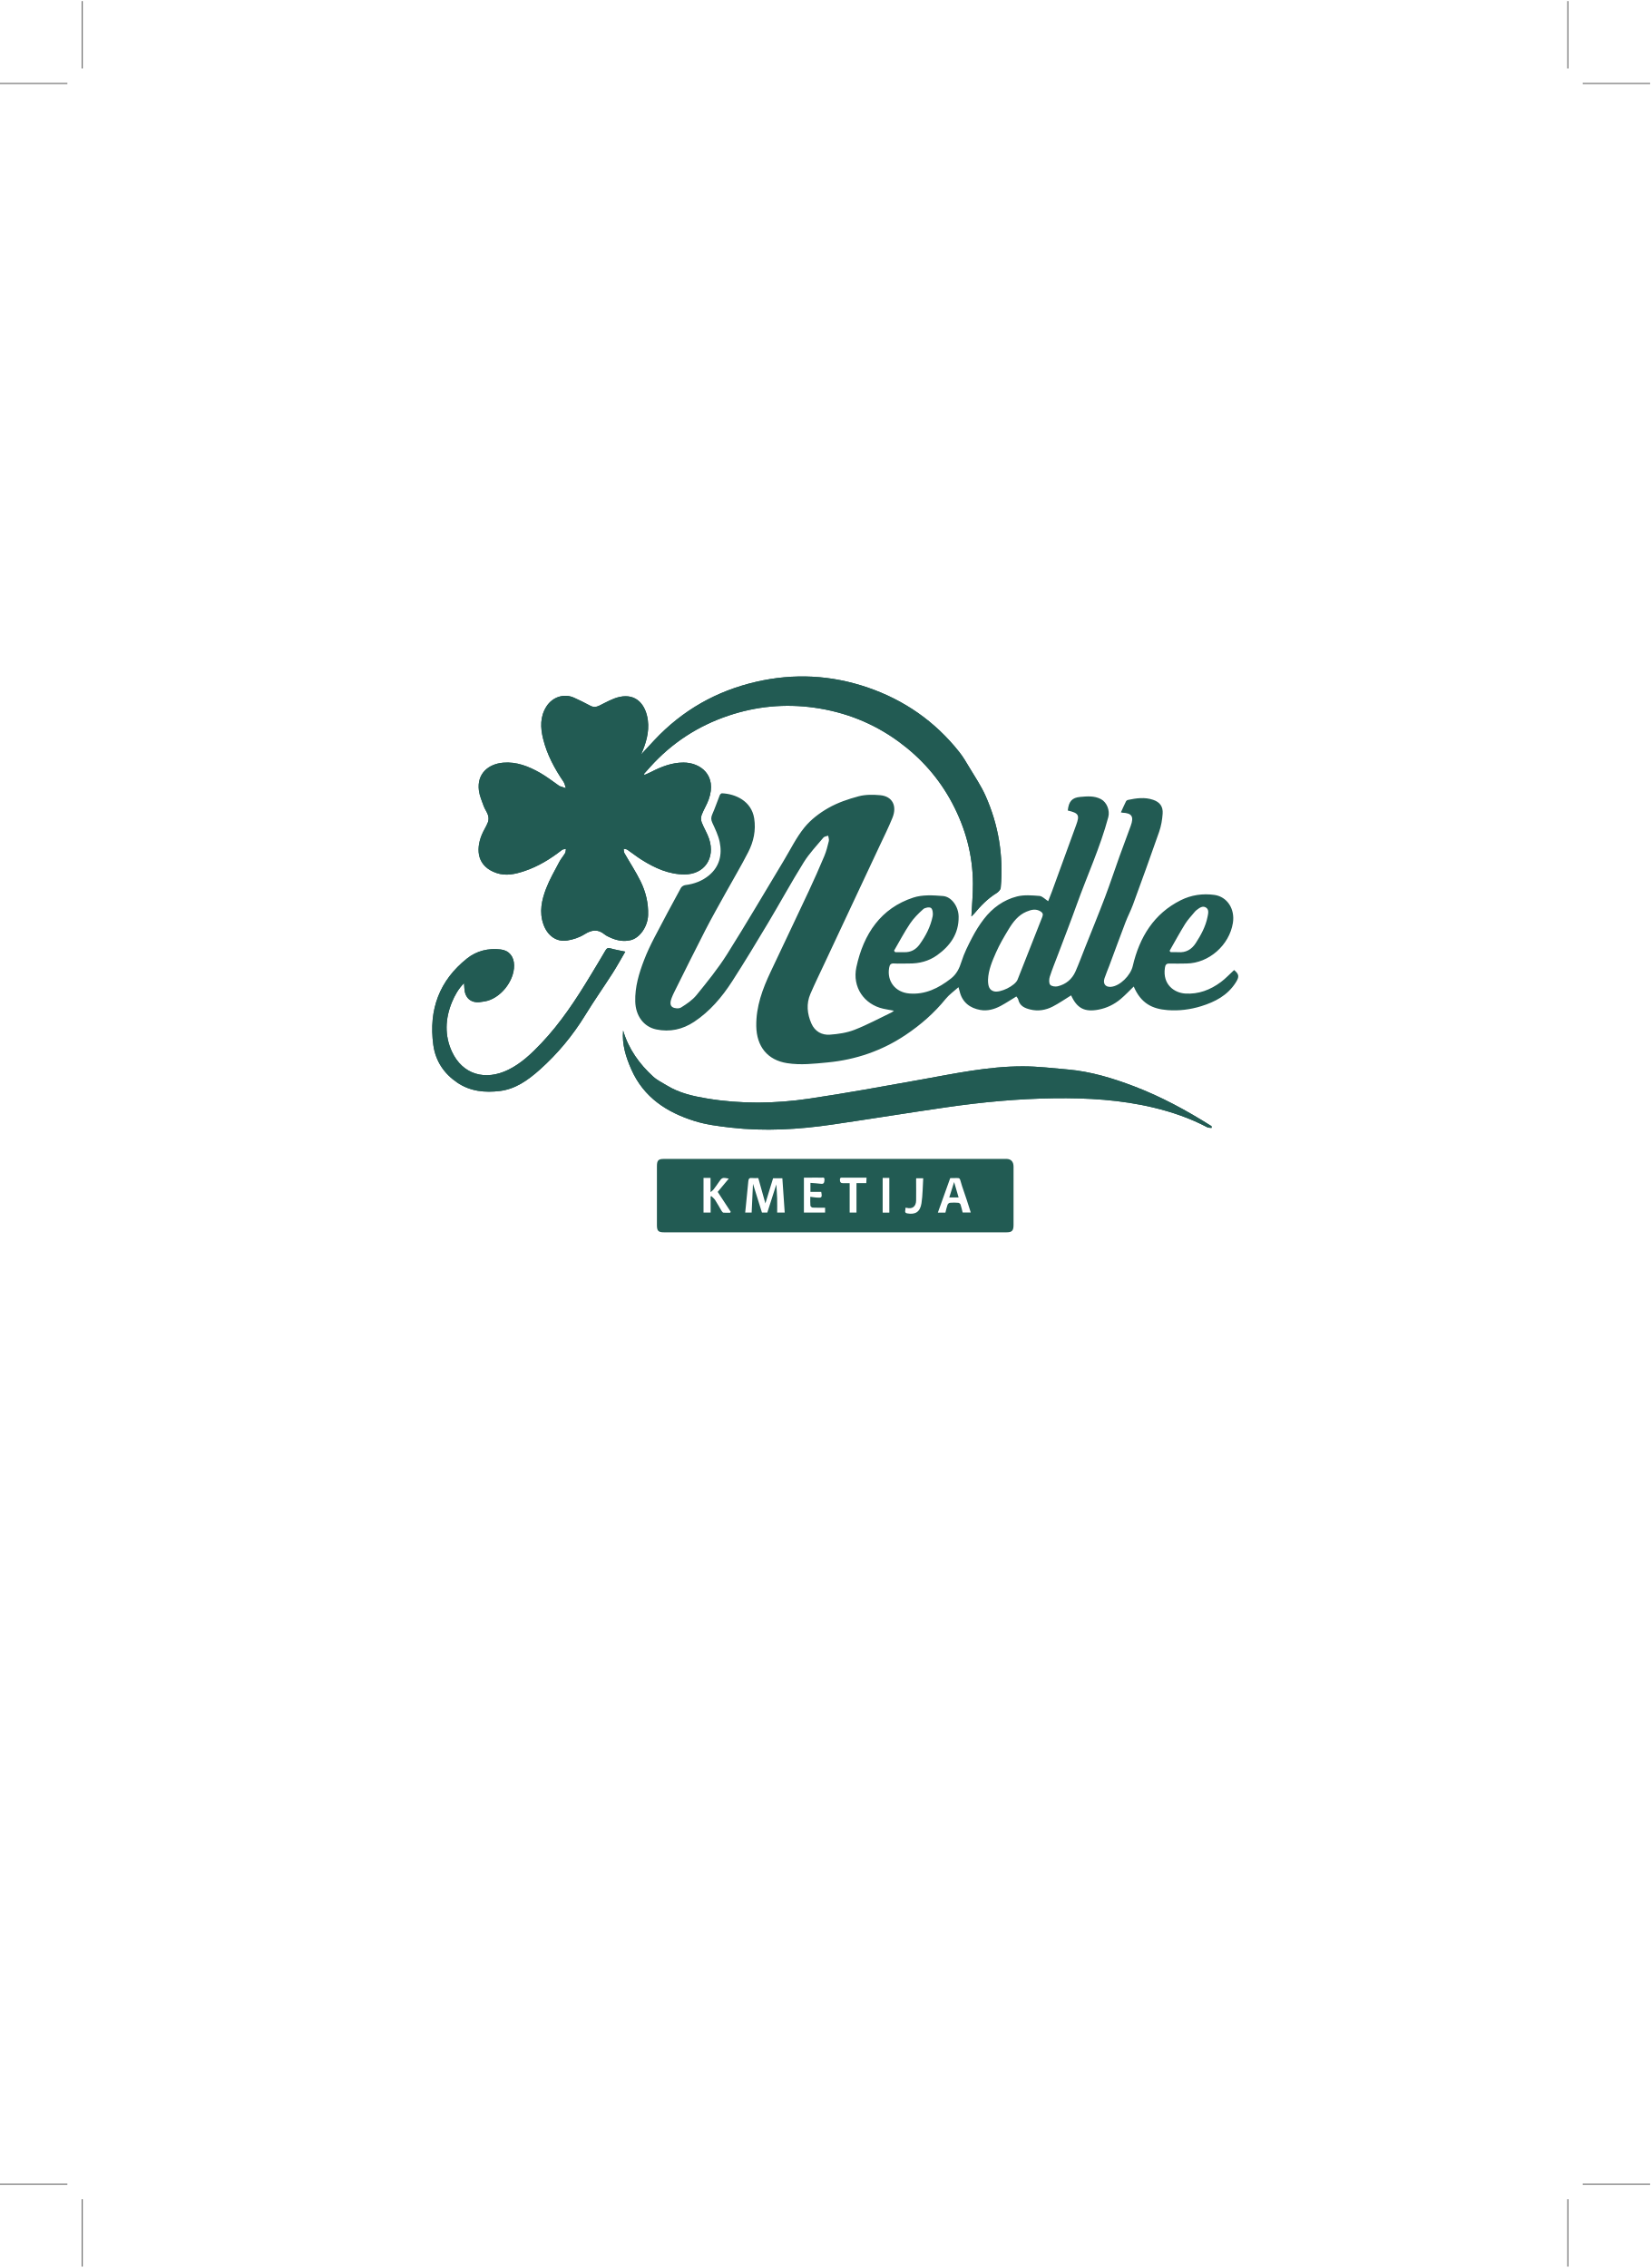
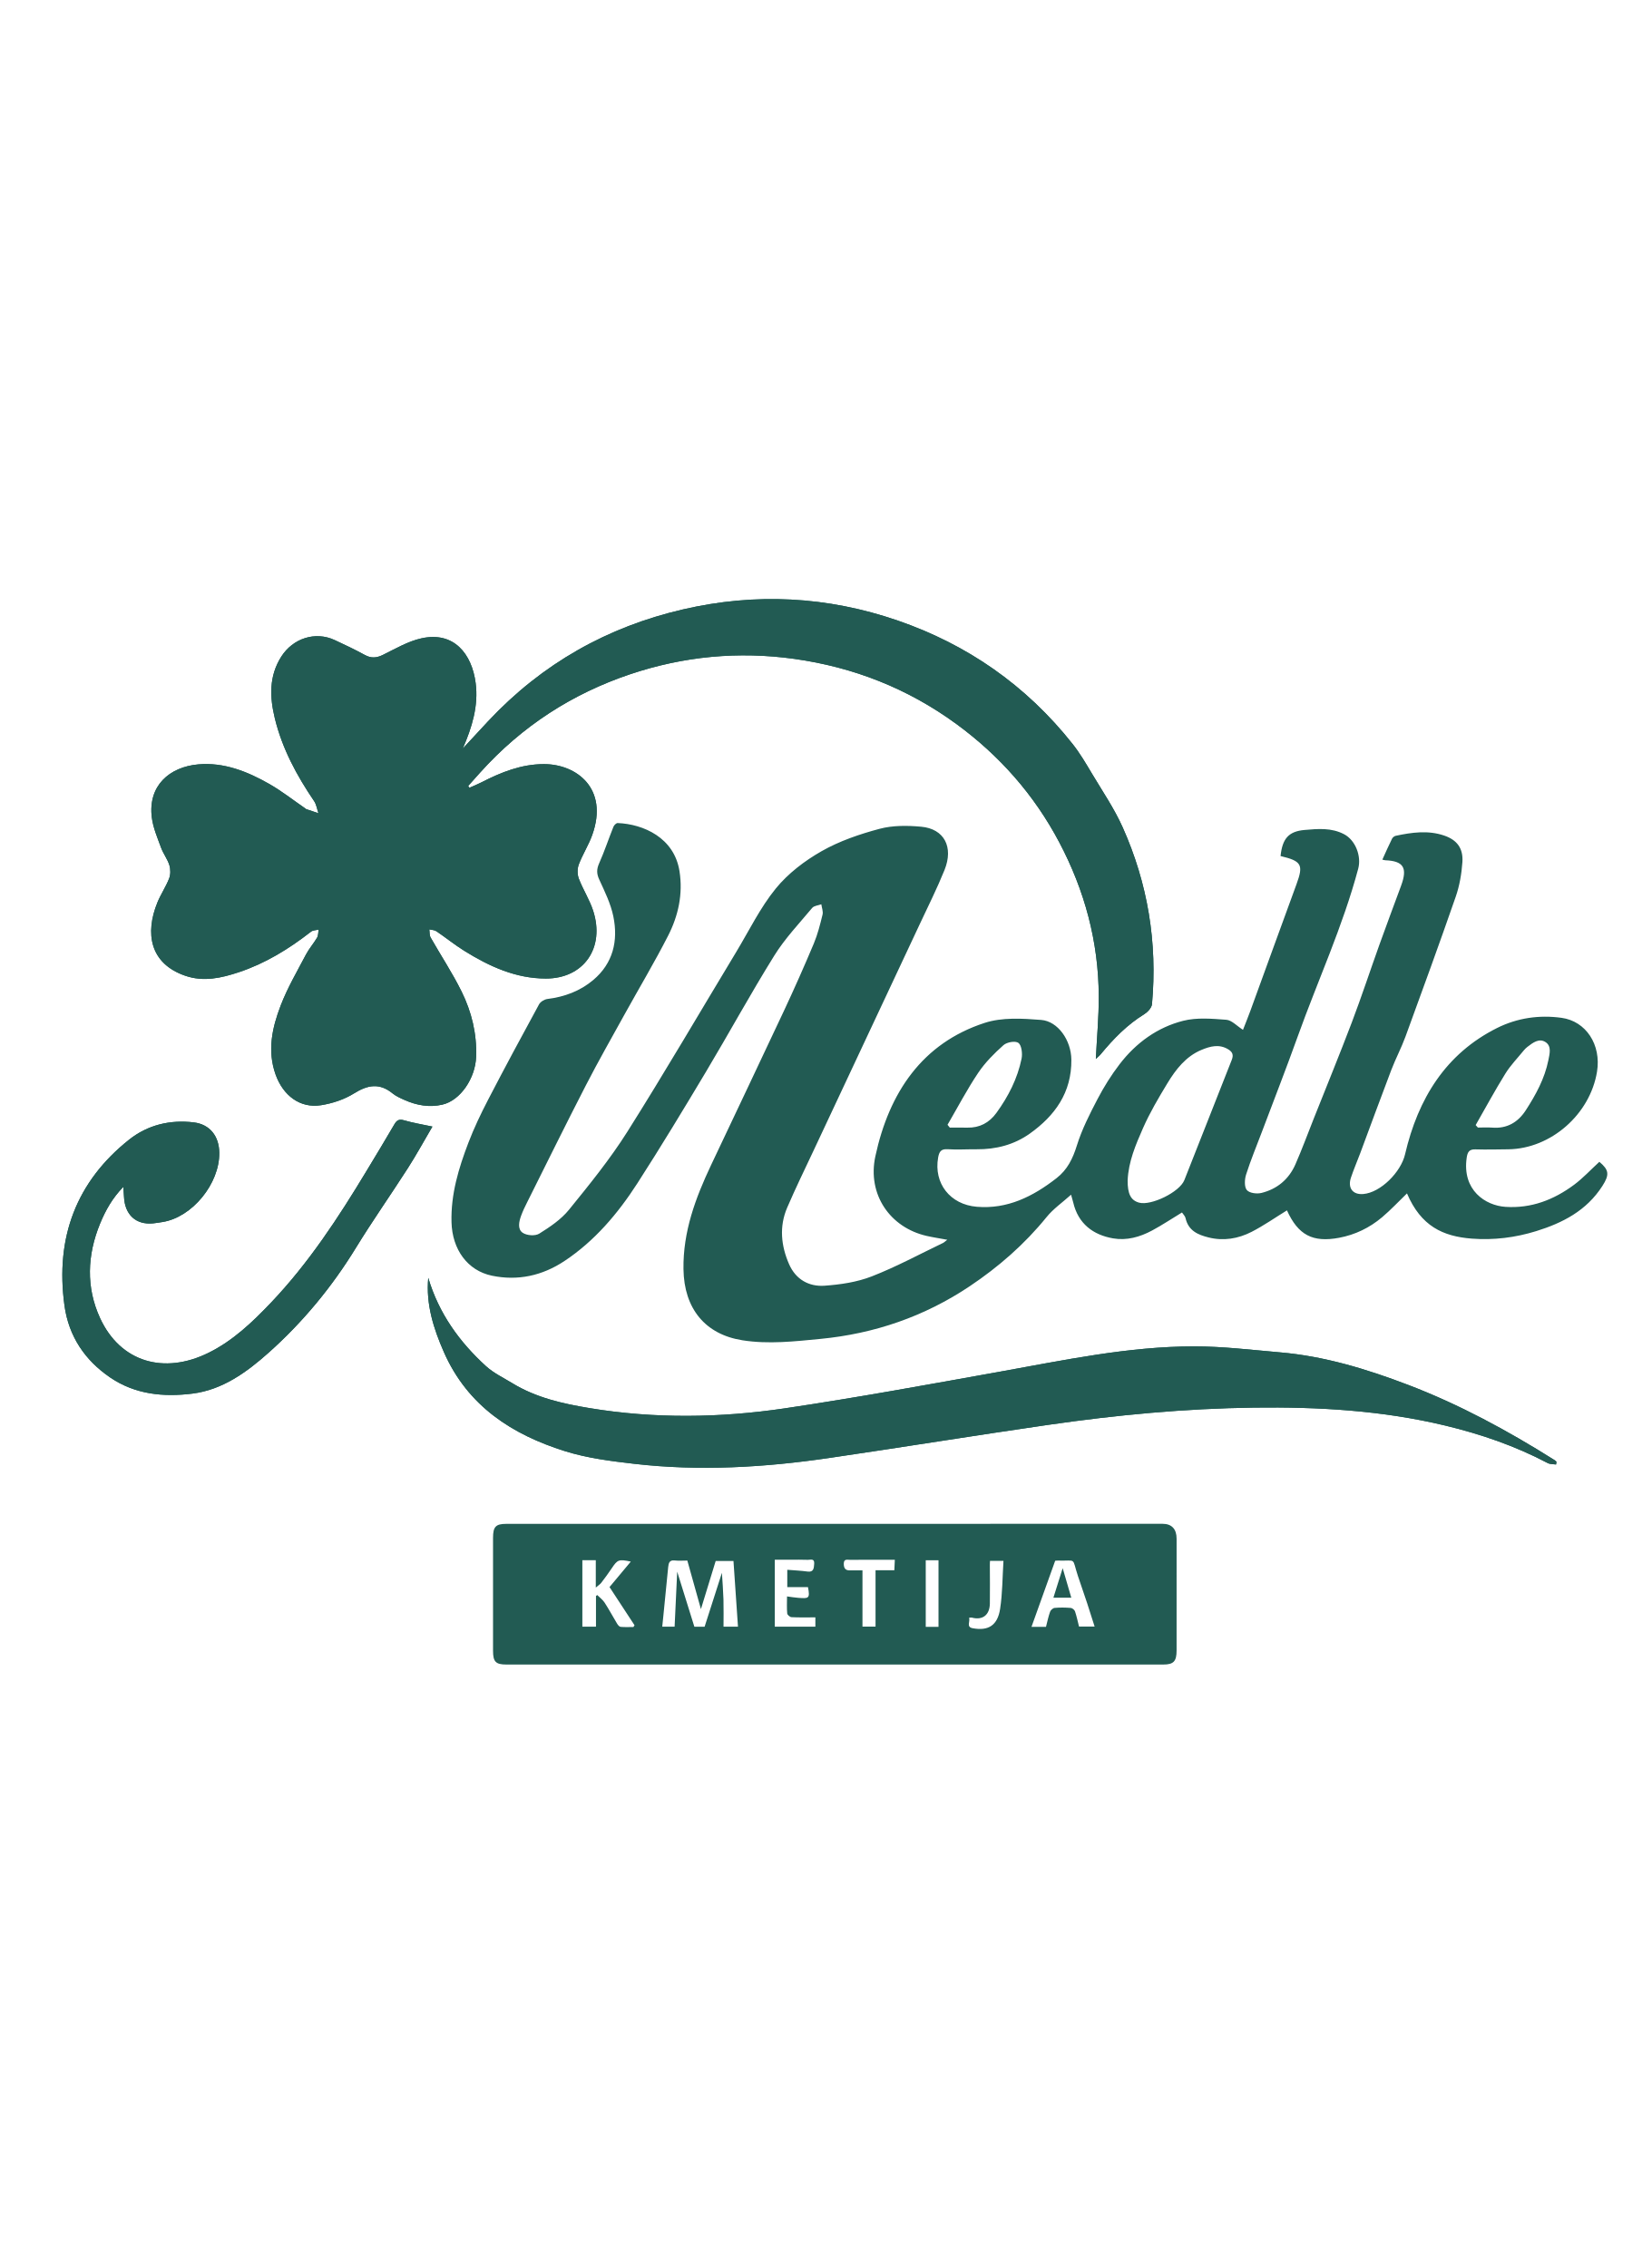
- <svg xmlns="http://www.w3.org/2000/svg" width="661.276" height="907.89" viewBox="0 0 661.276 907.89">
+ <svg xmlns="http://www.w3.org/2000/svg" width="661.276" height="907.89" viewBox="160 260 345 245">
  <defs>
    <clipPath id="clip-0">
      <path clip-rule="nonzero" d="M 0 0.441 L 660.555 0.441 L 660.555 907.34 L 0 907.34 Z M 0 0.441 " />
    </clipPath>
  </defs>
  <path fill-rule="nonzero" fill="rgb(13.371%, 35.733%, 32.382%)" fill-opacity="1" d="M 256.684 301.961 L 256.664 301.965 C 258.555 297.629 259.965 293.09 259.34 288.32 C 258.547 282.215 254.793 277.477 248.008 278.98 C 245.227 279.594 242.609 281.141 239.988 282.43 C 238.648 283.09 237.52 283.18 236.191 282.453 C 234.129 281.324 232.004 280.312 229.871 279.328 C 225.832 277.457 221.172 278.984 218.742 282.805 C 216.148 286.887 216.316 291.254 217.402 295.711 C 218.957 302.074 221.996 307.668 225.602 312.977 C 226.082 313.688 226.211 314.66 226.504 315.508 C 225.648 315.223 224.789 314.934 223.938 314.645 C 223.887 314.629 223.852 314.57 223.805 314.539 C 221.285 312.805 218.863 310.891 216.227 309.387 C 211.645 306.77 206.734 304.84 201.449 305.301 C 195.336 305.832 190.871 309.812 191.707 316.406 C 191.98 318.566 192.891 320.656 193.645 322.723 C 194.105 323.977 194.973 325.078 195.367 326.344 C 195.633 327.191 195.641 328.32 195.32 329.133 C 194.648 330.867 193.574 332.43 192.871 334.152 C 190.258 340.555 191.27 346.887 198.672 349.445 C 202.52 350.777 206.234 349.926 209.887 348.711 C 215.398 346.879 220.328 343.863 224.949 340.25 C 225.359 339.93 226.008 339.949 226.547 339.812 C 226.445 340.379 226.484 341.035 226.219 341.492 C 225.504 342.715 224.543 343.789 223.887 345.039 C 222.051 348.539 220.039 351.977 218.621 355.66 C 216.855 360.266 215.77 365.062 217.559 370.09 C 219.121 374.465 222.676 377.188 227.051 376.488 C 229.43 376.109 231.902 375.297 233.957 374.012 C 236.793 372.242 239.262 371.801 241.973 374.012 C 242.711 374.613 243.625 375.012 244.5 375.402 C 247.035 376.535 249.699 376.992 252.402 376.363 C 256.152 375.492 259.273 370.871 259.438 366.379 C 259.613 361.543 258.488 356.988 256.418 352.781 C 254.496 348.879 252.082 345.246 249.938 341.465 C 249.68 341.004 249.746 340.344 249.66 339.773 C 250.156 339.895 250.73 339.879 251.129 340.152 C 253.094 341.48 254.953 342.992 256.961 344.242 C 262.215 347.512 267.73 350.031 274 350.035 C 281.891 350.047 286.41 343.633 283.871 335.848 C 283.113 333.535 281.754 331.441 280.883 329.16 C 280.555 328.301 280.551 327.078 280.875 326.223 C 281.676 324.098 282.934 322.164 283.695 320.027 C 287.168 310.309 280.367 305.238 273.578 305.25 C 268.922 305.254 264.672 306.934 260.555 309.055 C 259.73 309.477 258.867 309.82 258.02 310.199 C 257.941 310.066 257.863 309.934 257.785 309.801 C 258.621 308.867 259.457 307.93 260.293 306.996 C 269.027 297.285 279.555 290.527 291.629 286.473 C 302.785 282.727 314.23 281.648 325.863 283.27 C 338.191 284.992 349.57 289.426 359.777 296.902 C 368.684 303.43 375.949 311.578 381.234 321.598 C 386.516 331.609 389.434 342.305 389.473 353.766 C 389.488 358.086 389.082 362.406 388.863 366.82 C 389.191 366.504 389.586 366.199 389.898 365.82 C 392.547 362.617 395.402 359.676 398.938 357.504 C 399.656 357.062 400.52 356.156 400.59 355.391 C 401.762 342.508 399.695 330.148 394.473 318.461 C 392.707 314.52 390.246 310.91 388.031 307.199 C 386.773 305.086 385.516 302.941 384 301.031 C 374.246 288.715 361.93 280.246 347.5 275.27 C 332.793 270.199 317.797 269.43 302.641 272.938 C 286.906 276.582 273.254 284.215 261.93 296.305 C 260.172 298.18 258.43 300.074 256.684 301.961 " />
  <path fill-rule="nonzero" fill="rgb(13.371%, 35.733%, 32.382%)" fill-opacity="1" d="M 249.441 412.543 C 248.926 418.078 250.566 423.18 252.695 428.027 C 257.695 439.406 267.062 445.297 277.957 448.727 C 282.645 450.203 287.625 450.824 292.516 451.387 C 306.105 452.949 319.664 452.145 333.16 450.164 C 348.434 447.926 363.676 445.449 378.953 443.238 C 393.199 441.176 407.504 439.828 421.898 439.641 C 435.348 439.469 448.719 440.234 461.871 443.402 C 469.258 445.18 476.438 447.641 483.242 451.227 C 483.742 451.488 484.398 451.43 484.984 451.52 C 485.012 451.328 485.035 451.133 485.062 450.941 C 484.938 450.832 484.816 450.703 484.676 450.613 C 474.906 444.465 464.809 438.988 454.094 434.898 C 445.434 431.59 436.598 428.902 427.352 428.105 C 421.379 427.59 415.395 426.852 409.418 426.855 C 395.609 426.855 382.105 429.758 368.559 432.188 C 353.691 434.855 338.824 437.582 323.895 439.797 C 310.336 441.805 296.684 441.992 283.098 439.742 C 277.523 438.816 271.98 437.586 267.004 434.547 C 265.129 433.398 263.078 432.434 261.465 430.957 C 255.973 425.938 251.656 420.004 249.441 412.543 " />
  <path fill-rule="nonzero" fill="rgb(13.371%, 35.733%, 32.382%)" fill-opacity="1" d="M 250.309 380.949 C 248.109 380.477 246.227 380.176 244.402 379.641 C 243.398 379.348 242.895 379.57 242.371 380.473 C 240.473 383.738 238.512 386.961 236.562 390.195 C 230.684 399.949 224.461 409.441 216.656 417.656 C 212.742 421.777 208.656 425.676 203.551 428.195 C 194.219 432.805 185.141 430.129 180.906 420.965 C 177.941 414.543 178.199 407.777 180.91 401.191 C 182.043 398.449 183.461 395.895 185.754 393.543 C 185.816 394.461 185.871 395.023 185.895 395.586 C 186.055 399.363 188.391 401.516 191.98 401.164 C 192.648 401.098 193.316 400.98 193.98 400.875 C 200.145 399.879 205.867 392.883 205.797 386.434 C 205.762 382.914 203.797 380.473 200.465 380.074 C 195.531 379.48 190.836 380.59 186.918 383.715 C 175.984 392.426 171.5 404.094 173.465 418.332 C 174.363 424.824 177.797 429.801 183 433.344 C 188.25 436.922 194.184 437.465 200.184 436.719 C 206.441 435.938 211.492 432.285 216.137 428.141 C 223.207 421.824 229.258 414.543 234.301 406.32 C 237.773 400.652 241.598 395.223 245.184 389.629 C 246.957 386.863 248.539 383.961 250.309 380.949 " />
  <path fill-rule="nonzero" fill="rgb(13.371%, 35.733%, 32.382%)" fill-opacity="1" d="M 468.188 380.637 C 468.344 380.809 468.496 380.98 468.652 381.156 C 469.656 381.156 470.664 381.09 471.66 381.168 C 474.695 381.406 477.008 380.098 478.668 377.527 C 480.746 374.305 482.598 370.949 483.375 367.078 C 483.637 365.754 484.078 364.176 482.812 363.328 C 481.449 362.414 480.148 363.426 478.996 364.305 C 478.727 364.512 478.477 364.758 478.258 365.023 C 476.953 366.629 475.488 368.125 474.398 369.879 C 472.219 373.391 470.246 377.043 468.188 380.637 M 357.887 380.578 C 358.047 380.777 358.207 380.973 358.367 381.168 C 359.59 381.168 360.816 381.148 362.043 381.172 C 364.582 381.223 366.605 380.164 368.125 378.055 C 370.586 374.656 372.5 370.941 373.355 366.754 C 373.57 365.703 373.355 363.969 372.703 363.48 C 372.059 362.996 370.297 363.305 369.574 363.945 C 367.637 365.668 365.742 367.57 364.285 369.738 C 361.957 373.211 360 376.953 357.887 380.578 M 395.508 392.156 C 395.473 395.008 396.168 396.371 397.91 396.84 C 400.41 397.512 406.344 394.648 407.348 392.133 C 410.676 383.785 413.922 375.395 417.242 367.039 C 417.652 366.004 417.426 365.391 416.559 364.848 C 414.641 363.648 412.75 364.172 410.902 364.945 C 407.668 366.297 405.559 369.008 403.777 371.957 C 401.949 374.977 400.137 378.043 398.711 381.281 C 397.195 384.727 395.68 388.25 395.508 392.156 M 494.023 388.309 C 496.039 390 496.176 390.988 494.656 393.352 C 491.324 398.543 486.32 401.082 480.848 402.781 C 476.457 404.145 471.926 404.703 467.355 404.348 C 461.363 403.879 456.766 401.758 453.844 394.906 C 452.156 396.535 450.484 398.332 448.633 399.895 C 446.016 402.102 443.012 403.543 439.684 404.172 C 434.129 405.215 431.109 403.59 428.777 398.449 C 426.336 399.949 423.961 401.617 421.414 402.926 C 418.59 404.379 415.516 404.887 412.398 404.102 C 410.242 403.562 408.195 402.738 407.594 400.055 C 407.5 399.633 407.113 399.285 406.855 398.891 C 404.742 400.172 402.719 401.523 400.594 402.664 C 398.055 404.023 395.305 404.793 392.461 404.297 C 388.336 403.578 385.18 401.277 384.137 396.785 C 384.031 396.336 383.891 395.898 383.691 395.176 C 381.879 396.809 379.988 398.109 378.582 399.844 C 373.961 405.547 368.547 410.254 362.57 414.262 C 353.047 420.645 342.59 424.207 331.348 425.293 C 325.922 425.816 320.504 426.441 315.055 425.582 C 307.27 424.355 302.863 418.969 302.742 410.727 C 302.629 402.879 305.258 395.871 308.488 389.023 C 313.562 378.27 318.688 367.543 323.727 356.773 C 325.898 352.133 327.98 347.445 329.965 342.715 C 330.773 340.793 331.289 338.719 331.789 336.676 C 331.945 336.023 331.629 335.246 331.531 334.523 C 330.883 334.77 330.02 334.812 329.621 335.285 C 326.906 338.539 323.945 341.645 321.711 345.238 C 316.758 353.195 312.254 361.457 307.438 369.512 C 302.762 377.332 298.047 385.137 293.121 392.785 C 289.016 399.156 284.16 404.867 277.883 409.027 C 273.234 412.109 268.133 413.215 262.727 412.09 C 257.629 411.027 254.449 406.605 254.297 400.926 C 254.137 395.086 255.781 389.668 257.805 384.367 C 258.984 381.277 260.418 378.277 261.934 375.352 C 265.402 368.664 268.973 362.039 272.574 355.43 C 272.879 354.871 273.703 354.379 274.336 354.301 C 277.871 353.859 281.125 352.672 283.898 350.34 C 288.008 346.879 289.16 342.188 288.086 337.016 C 287.535 334.371 286.297 331.852 285.16 329.383 C 284.578 328.129 284.582 327.195 285.141 325.941 C 286.246 323.465 287.098 320.863 288.113 318.34 C 288.25 317.996 288.707 317.543 289 317.559 C 294.363 317.777 300.812 320.609 301.91 327.609 C 302.664 332.414 301.656 336.93 299.539 341.078 C 296.691 346.652 293.48 352.023 290.453 357.496 C 287.734 362.414 284.953 367.297 282.379 372.297 C 278.188 380.434 274.145 388.656 270.051 396.848 C 269.613 397.715 269.191 398.594 268.855 399.508 C 268.387 400.773 268.027 402.379 269.18 403.141 C 270.051 403.715 271.766 403.84 272.621 403.309 C 274.855 401.914 277.168 400.363 278.828 398.32 C 283.102 393.059 287.406 387.754 291.035 382.004 C 298.828 369.648 306.203 357 313.762 344.477 C 316.453 340.016 318.773 335.219 322.012 331.242 C 324.598 328.066 328.074 325.434 331.602 323.426 C 335.344 321.301 339.539 319.875 343.688 318.766 C 346.449 318.027 349.504 318.062 352.379 318.324 C 357.188 318.758 359.199 322.555 357.262 327.359 C 355.711 331.199 353.855 334.902 352.098 338.652 C 344.73 354.379 337.348 370.098 329.977 385.824 C 328.094 389.836 326.148 393.812 324.398 397.883 C 322.703 401.828 323.121 405.855 324.793 409.68 C 326.207 412.922 329 414.414 332.207 414.184 C 335.527 413.945 338.965 413.445 342.059 412.238 C 347.141 410.262 351.992 407.629 356.934 405.262 C 357.176 405.145 357.371 404.938 357.836 404.59 C 356.23 404.293 354.879 404.09 353.551 403.789 C 345.906 402.059 341.098 395.145 342.816 387.156 C 345.695 373.789 352.645 363.531 365.621 359.301 C 369.281 358.105 373.52 358.367 377.441 358.676 C 380.953 358.953 383.707 362.926 383.75 366.961 C 383.832 373.879 380.277 378.695 375.113 382.387 C 371.777 384.773 367.977 385.727 363.945 385.691 C 361.922 385.676 359.895 385.809 357.883 385.68 C 356.543 385.594 356.145 386.184 355.926 387.422 C 354.977 392.789 358.414 397.238 364.012 397.699 C 370.371 398.227 375.707 395.582 380.66 391.719 C 382.914 389.961 384.039 387.672 384.906 384.891 C 385.953 381.531 387.578 378.336 389.207 375.219 C 390.539 372.668 392.086 370.195 393.824 367.93 C 397.281 363.422 401.766 360.211 407.098 358.859 C 409.961 358.133 413.117 358.418 416.117 358.645 C 417.25 358.73 418.309 359.93 419.594 360.746 C 420.078 359.508 420.617 358.191 421.105 356.859 C 424.332 348.016 427.531 339.16 430.773 330.324 C 432.262 326.27 431.848 325.496 427.441 324.453 C 427.816 320.816 429.117 319.297 432.449 319.004 C 435.238 318.758 438.062 318.5 440.715 319.895 C 443.07 321.133 444.367 324.441 443.66 327.09 C 440.441 339.16 435.219 350.434 431.031 362.117 C 428.625 368.824 426.031 375.453 423.523 382.113 C 422.41 385.062 421.199 387.973 420.242 390.973 C 419.922 391.969 419.848 393.562 420.395 394.199 C 420.953 394.859 422.484 395.047 423.449 394.809 C 426.66 394.02 429.148 392.02 430.543 388.84 C 431.914 385.719 433.094 382.504 434.355 379.328 C 437.02 372.621 439.758 365.945 442.32 359.199 C 444.363 353.812 446.164 348.328 448.109 342.902 C 449.582 338.801 451.113 334.723 452.621 330.633 C 453.996 326.898 453.117 325.484 449.324 325.332 C 449.164 325.324 449.008 325.266 448.699 325.199 C 449.387 323.695 450.023 322.246 450.723 320.828 C 450.859 320.555 451.203 320.285 451.492 320.223 C 454.867 319.504 458.266 319.02 461.637 320.18 C 464.281 321.086 465.617 322.828 465.418 325.715 C 465.25 328.148 464.824 330.641 464.031 332.926 C 460.637 342.703 457.094 352.422 453.539 362.141 C 452.664 364.531 451.461 366.789 450.551 369.172 C 448.348 374.938 446.234 380.742 444.074 386.531 C 443.438 388.227 442.715 389.895 442.141 391.613 C 441.418 393.789 442.531 395.219 444.715 395.035 C 448.34 394.738 452.578 390.449 453.438 386.758 C 456.16 375.062 461.961 365.719 472.641 360.371 C 476.891 358.246 481.449 357.602 486.109 358.234 C 491.246 358.934 494.445 363.863 493.535 369.473 C 492.094 378.395 483.898 385.578 475.012 385.695 C 472.707 385.727 470.402 385.777 468.102 385.711 C 466.855 385.676 466.488 386.258 466.316 387.453 C 465.328 394.246 470.238 397.441 474.41 397.715 C 479.77 398.07 484.492 396.266 488.766 393.086 C 490.602 391.719 492.191 389.988 494.023 388.309 " />
  <path fill-rule="nonzero" fill="rgb(13.371%, 35.733%, 32.382%)" fill-opacity="1" d="M 256.684 301.961 C 258.43 300.074 260.172 298.18 261.93 296.305 C 273.254 284.215 286.906 276.582 302.641 272.938 C 317.797 269.43 332.793 270.199 347.5 275.27 C 361.93 280.246 374.246 288.715 384 301.031 C 385.516 302.941 386.773 305.086 388.031 307.199 C 390.246 310.91 392.707 314.52 394.473 318.461 C 399.695 330.148 401.762 342.508 400.59 355.391 C 400.52 356.156 399.656 357.062 398.938 357.504 C 395.402 359.676 392.547 362.617 389.898 365.82 C 389.586 366.199 389.191 366.504 388.863 366.82 C 389.082 362.406 389.488 358.086 389.473 353.766 C 389.434 342.305 386.516 331.609 381.234 321.598 C 375.949 311.578 368.684 303.43 359.777 296.902 C 349.57 289.426 338.191 284.992 325.863 283.27 C 314.23 281.648 302.785 282.727 291.629 286.473 C 279.555 290.527 269.027 297.285 260.293 306.996 C 259.457 307.93 258.621 308.867 257.785 309.801 C 257.863 309.934 257.941 310.066 258.02 310.199 C 258.867 309.82 259.73 309.477 260.555 309.055 C 264.672 306.934 268.922 305.254 273.578 305.25 C 280.367 305.238 287.168 310.309 283.695 320.027 C 282.934 322.164 281.676 324.098 280.875 326.223 C 280.551 327.078 280.555 328.301 280.883 329.16 C 281.754 331.441 283.113 333.535 283.871 335.848 C 286.41 343.633 281.891 350.047 274 350.035 C 267.73 350.031 262.215 347.512 256.961 344.242 C 254.953 342.992 253.094 341.48 251.129 340.152 C 250.73 339.879 250.156 339.895 249.66 339.773 C 249.746 340.344 249.68 341.004 249.938 341.465 C 252.082 345.246 254.496 348.879 256.418 352.781 C 258.488 356.988 259.613 361.543 259.438 366.379 C 259.273 370.871 256.152 375.492 252.402 376.363 C 249.699 376.992 247.035 376.535 244.5 375.402 C 243.625 375.012 242.711 374.613 241.973 374.012 C 239.262 371.801 236.793 372.242 233.957 374.012 C 231.902 375.297 229.43 376.109 227.051 376.488 C 222.676 377.188 219.121 374.465 217.559 370.09 C 215.77 365.062 216.855 360.266 218.621 355.66 C 220.039 351.977 222.051 348.539 223.887 345.039 C 224.543 343.789 225.504 342.715 226.219 341.492 C 226.484 341.035 226.445 340.379 226.547 339.812 C 226.008 339.949 225.359 339.93 224.949 340.25 C 220.328 343.863 215.398 346.879 209.887 348.711 C 206.234 349.926 202.52 350.777 198.672 349.445 C 191.27 346.887 190.258 340.555 192.871 334.152 C 193.574 332.43 194.648 330.867 195.32 329.133 C 195.641 328.32 195.633 327.191 195.367 326.344 C 194.973 325.078 194.105 323.977 193.645 322.723 C 192.891 320.656 191.98 318.566 191.707 316.406 C 190.871 309.812 195.336 305.832 201.449 305.301 C 206.734 304.84 211.645 306.77 216.227 309.387 C 218.863 310.891 221.285 312.805 223.805 314.539 C 223.852 314.57 223.887 314.629 223.938 314.645 C 224.789 314.934 225.648 315.223 226.504 315.508 C 226.211 314.66 226.082 313.688 225.602 312.977 C 221.996 307.668 218.957 302.074 217.402 295.711 C 216.316 291.254 216.148 286.887 218.742 282.805 C 221.172 278.984 225.832 277.457 229.871 279.328 C 232.004 280.312 234.129 281.324 236.191 282.453 C 237.52 283.18 238.648 283.09 239.988 282.43 C 242.609 281.141 245.227 279.594 248.008 278.98 C 254.793 277.477 258.547 282.215 259.34 288.32 C 259.965 293.09 258.555 297.629 256.664 301.965 C 256.641 301.977 256.613 301.988 256.586 302 C 256.617 301.988 256.652 301.973 256.684 301.961 " />
  <path fill-rule="nonzero" fill="rgb(13.371%, 35.733%, 32.382%)" fill-opacity="1" d="M 249.441 412.543 C 251.656 420.004 255.973 425.938 261.465 430.957 C 263.078 432.434 265.129 433.398 267.004 434.547 C 271.98 437.586 277.523 438.816 283.098 439.742 C 296.684 441.992 310.336 441.805 323.895 439.797 C 338.824 437.582 353.691 434.855 368.559 432.188 C 382.105 429.758 395.609 426.855 409.418 426.855 C 415.395 426.852 421.379 427.59 427.352 428.105 C 436.598 428.902 445.434 431.59 454.094 434.898 C 464.809 438.988 474.906 444.465 484.676 450.613 C 484.816 450.703 484.938 450.832 485.062 450.941 C 485.035 451.133 485.012 451.328 484.984 451.52 C 484.398 451.43 483.742 451.488 483.242 451.227 C 476.438 447.641 469.258 445.18 461.871 443.402 C 448.719 440.234 435.348 439.469 421.898 439.641 C 407.504 439.828 393.199 441.176 378.953 443.238 C 363.676 445.449 348.434 447.926 333.16 450.164 C 319.664 452.145 306.105 452.949 292.516 451.387 C 287.625 450.824 282.645 450.203 277.957 448.727 C 267.062 445.297 257.695 439.406 252.695 428.027 C 250.566 423.18 248.926 418.078 249.441 412.543 " />
  <path fill-rule="nonzero" fill="rgb(13.371%, 35.733%, 32.382%)" fill-opacity="1" d="M 250.309 380.949 C 248.539 383.961 246.957 386.863 245.184 389.629 C 241.598 395.223 237.773 400.652 234.301 406.32 C 229.258 414.543 223.207 421.824 216.137 428.141 C 211.492 432.285 206.441 435.938 200.184 436.719 C 194.184 437.465 188.25 436.922 183 433.344 C 177.797 429.801 174.363 424.824 173.465 418.332 C 171.5 404.094 175.984 392.426 186.918 383.715 C 190.836 380.59 195.531 379.48 200.465 380.074 C 203.797 380.473 205.762 382.914 205.797 386.434 C 205.867 392.883 200.145 399.879 193.98 400.875 C 193.316 400.98 192.648 401.098 191.98 401.164 C 188.391 401.516 186.055 399.363 185.895 395.586 C 185.871 395.023 185.816 394.461 185.754 393.543 C 183.461 395.895 182.043 398.449 180.91 401.191 C 178.199 407.777 177.941 414.543 180.906 420.965 C 185.141 430.129 194.219 432.805 203.551 428.195 C 208.656 425.676 212.742 421.777 216.656 417.656 C 224.461 409.441 230.684 399.949 236.562 390.195 C 238.512 386.961 240.473 383.738 242.371 380.473 C 242.895 379.57 243.398 379.348 244.402 379.641 C 246.227 380.176 248.109 380.477 250.309 380.949 " />
  <path fill-rule="nonzero" fill="rgb(13.371%, 35.733%, 32.382%)" fill-opacity="1" d="M 256.684 301.961 L 256.586 302 C 256.613 301.988 256.641 301.977 256.664 301.965 C 256.664 301.965 256.684 301.961 256.684 301.961 " />
  <path fill-rule="nonzero" fill="rgb(13.371%, 35.733%, 32.382%)" fill-opacity="1" d="M 356.004 471.52 L 353.34 471.52 L 353.34 485.426 L 356.004 485.426 Z M 366.758 471.656 C 366.746 471.969 366.727 472.172 366.727 472.375 C 366.73 475.105 366.773 477.84 366.73 480.57 C 366.691 482.984 365.195 484.098 362.949 483.496 C 362.809 483.461 362.652 483.512 362.395 483.531 C 362.656 484.316 361.75 485.457 363.129 485.715 C 366.398 486.328 368.34 485.141 368.871 481.68 C 369.375 478.414 369.355 475.059 369.57 471.656 Z M 346.883 471.422 C 343.625 471.422 340.551 471.414 337.477 471.43 C 336.922 471.43 336.223 471.195 336.223 472.262 C 336.223 473.223 336.594 473.656 337.5 473.637 C 338.398 473.621 339.297 473.633 340.125 473.633 L 340.125 485.383 L 342.855 485.383 L 342.855 473.609 L 346.781 473.609 C 346.816 472.871 346.844 472.258 346.883 471.422 M 324.422 473.512 C 325.902 473.633 327.285 473.695 328.652 473.879 C 329.941 474.055 329.973 473.176 330.043 472.266 C 330.133 471.059 329.25 471.457 328.711 471.434 C 327.473 471.379 326.227 471.414 324.984 471.414 C 323.922 471.414 322.855 471.414 321.812 471.414 L 321.812 485.398 L 330.289 485.398 L 330.289 483.449 C 328.559 483.449 326.93 483.492 325.309 483.41 C 324.98 483.395 324.438 482.934 324.41 482.637 C 324.301 481.523 324.367 480.395 324.367 479.074 C 325.242 479.188 325.973 479.32 326.711 479.371 C 328.793 479.508 329.25 479.621 328.742 477.125 L 324.422 477.125 Z M 291.742 471.801 C 289.215 471.27 288.977 471.383 287.754 473.207 C 287.066 474.238 286.332 475.238 285.578 476.219 C 285.332 476.543 284.965 476.766 284.43 477.227 L 284.43 471.516 L 281.625 471.516 L 281.625 485.395 L 284.469 485.395 L 284.469 478.98 C 284.559 478.914 284.648 478.852 284.738 478.789 C 285.258 479.312 285.879 479.766 286.277 480.379 C 287.199 481.801 288 483.309 288.879 484.762 C 289.051 485.043 289.344 485.406 289.605 485.43 C 290.492 485.516 291.395 485.465 292.289 485.465 C 292.363 485.34 292.441 485.215 292.52 485.094 C 290.773 482.426 289.027 479.762 287.297 477.121 C 288.68 475.469 290.168 473.688 291.742 471.801 M 380.371 471.629 C 378.719 476.238 377.094 480.77 375.426 485.426 L 378.453 485.426 C 378.73 484.355 378.945 483.285 379.309 482.277 C 379.434 481.922 379.91 481.504 380.254 481.473 C 381.371 481.371 382.5 481.387 383.617 481.477 C 383.941 481.5 384.398 481.867 384.508 482.184 C 384.863 483.234 385.09 484.336 385.352 485.371 L 388.609 485.371 C 388.059 483.648 387.566 482.059 387.043 480.477 C 386.422 478.594 385.754 476.723 385.133 474.84 C 383.793 470.789 384.973 471.711 380.895 471.59 C 380.734 471.582 380.578 471.613 380.371 471.629 M 301.43 473.902 C 302.688 477.93 303.848 481.66 305.016 485.402 L 307.156 485.402 C 308.375 481.609 309.566 477.895 310.77 474.141 C 310.887 476.047 311.039 477.883 311.094 479.719 C 311.148 481.594 311.105 483.473 311.105 485.395 L 314.125 485.395 C 313.809 480.75 313.496 476.203 313.184 471.672 L 309.469 471.672 C 308.418 475.102 307.406 478.398 306.387 481.727 C 305.445 478.371 304.508 475.023 303.547 471.586 C 302.652 471.586 301.766 471.664 300.898 471.566 C 299.824 471.445 299.633 472.082 299.547 472.961 C 299.219 476.367 298.875 479.773 298.535 483.184 C 298.465 483.906 298.387 484.633 298.309 485.391 L 300.891 485.391 C 301.066 481.609 301.242 477.906 301.43 473.902 M 334.355 493.301 C 311.488 493.301 288.629 493.301 265.762 493.301 C 263.531 493.301 262.969 492.723 262.969 490.426 C 262.965 482.562 262.965 474.699 262.969 466.836 C 262.973 464.516 263.535 463.922 265.742 463.922 C 311.43 463.914 357.117 463.91 402.805 463.91 C 404.719 463.91 405.734 465.008 405.73 467.035 C 405.727 474.812 405.73 482.59 405.727 490.371 C 405.727 492.641 405.098 493.301 402.945 493.301 C 380.082 493.301 357.219 493.301 334.355 493.301 " />
  <path fill-rule="nonzero" fill="rgb(13.371%, 35.733%, 32.382%)" fill-opacity="1" d="M 381.938 473.176 C 382.602 475.453 383.156 477.352 383.738 479.34 L 380 479.34 C 380.625 477.355 381.227 475.441 381.938 473.176 " />
  <g clip-path="url(#clip-0)">
    <path fill="none" stroke-width="1.25" stroke-linecap="butt" stroke-linejoin="miter" stroke="rgb(100%, 100%, 100%)" stroke-opacity="1" stroke-miterlimit="10" d="M -0.002 -0.001 L -27 -0.001 M 607.276 -0.001 L 634.278 -0.001 M -0.002 -841.89 L -27 -841.89 M 607.276 -841.89 L 634.278 -841.89 M 6.001 5.998 L 6.001 33 M 6.001 -847.889 L 6.001 -874.891 M 601.277 5.998 L 601.277 33 M 601.277 -847.889 L 601.277 -874.891 " transform="matrix(0.998906, 0, 0, -0.998906, 26.97047, 33.40563)" />
    <path fill="none" stroke-width="0.25" stroke-linecap="butt" stroke-linejoin="miter" stroke="rgb(0%, 0%, 0%)" stroke-opacity="1" stroke-miterlimit="10" d="M -0.002 -0.001 L -27 -0.001 M 607.276 -0.001 L 634.278 -0.001 M -0.002 -841.89 L -27 -841.89 M 607.276 -841.89 L 634.278 -841.89 M 6.001 5.998 L 6.001 33 M 6.001 -847.889 L 6.001 -874.891 M 601.277 5.998 L 601.277 33 M 601.277 -847.889 L 601.277 -874.891 " transform="matrix(0.998906, 0, 0, -0.998906, 26.97047, 33.40563)" />
  </g>
</svg>
